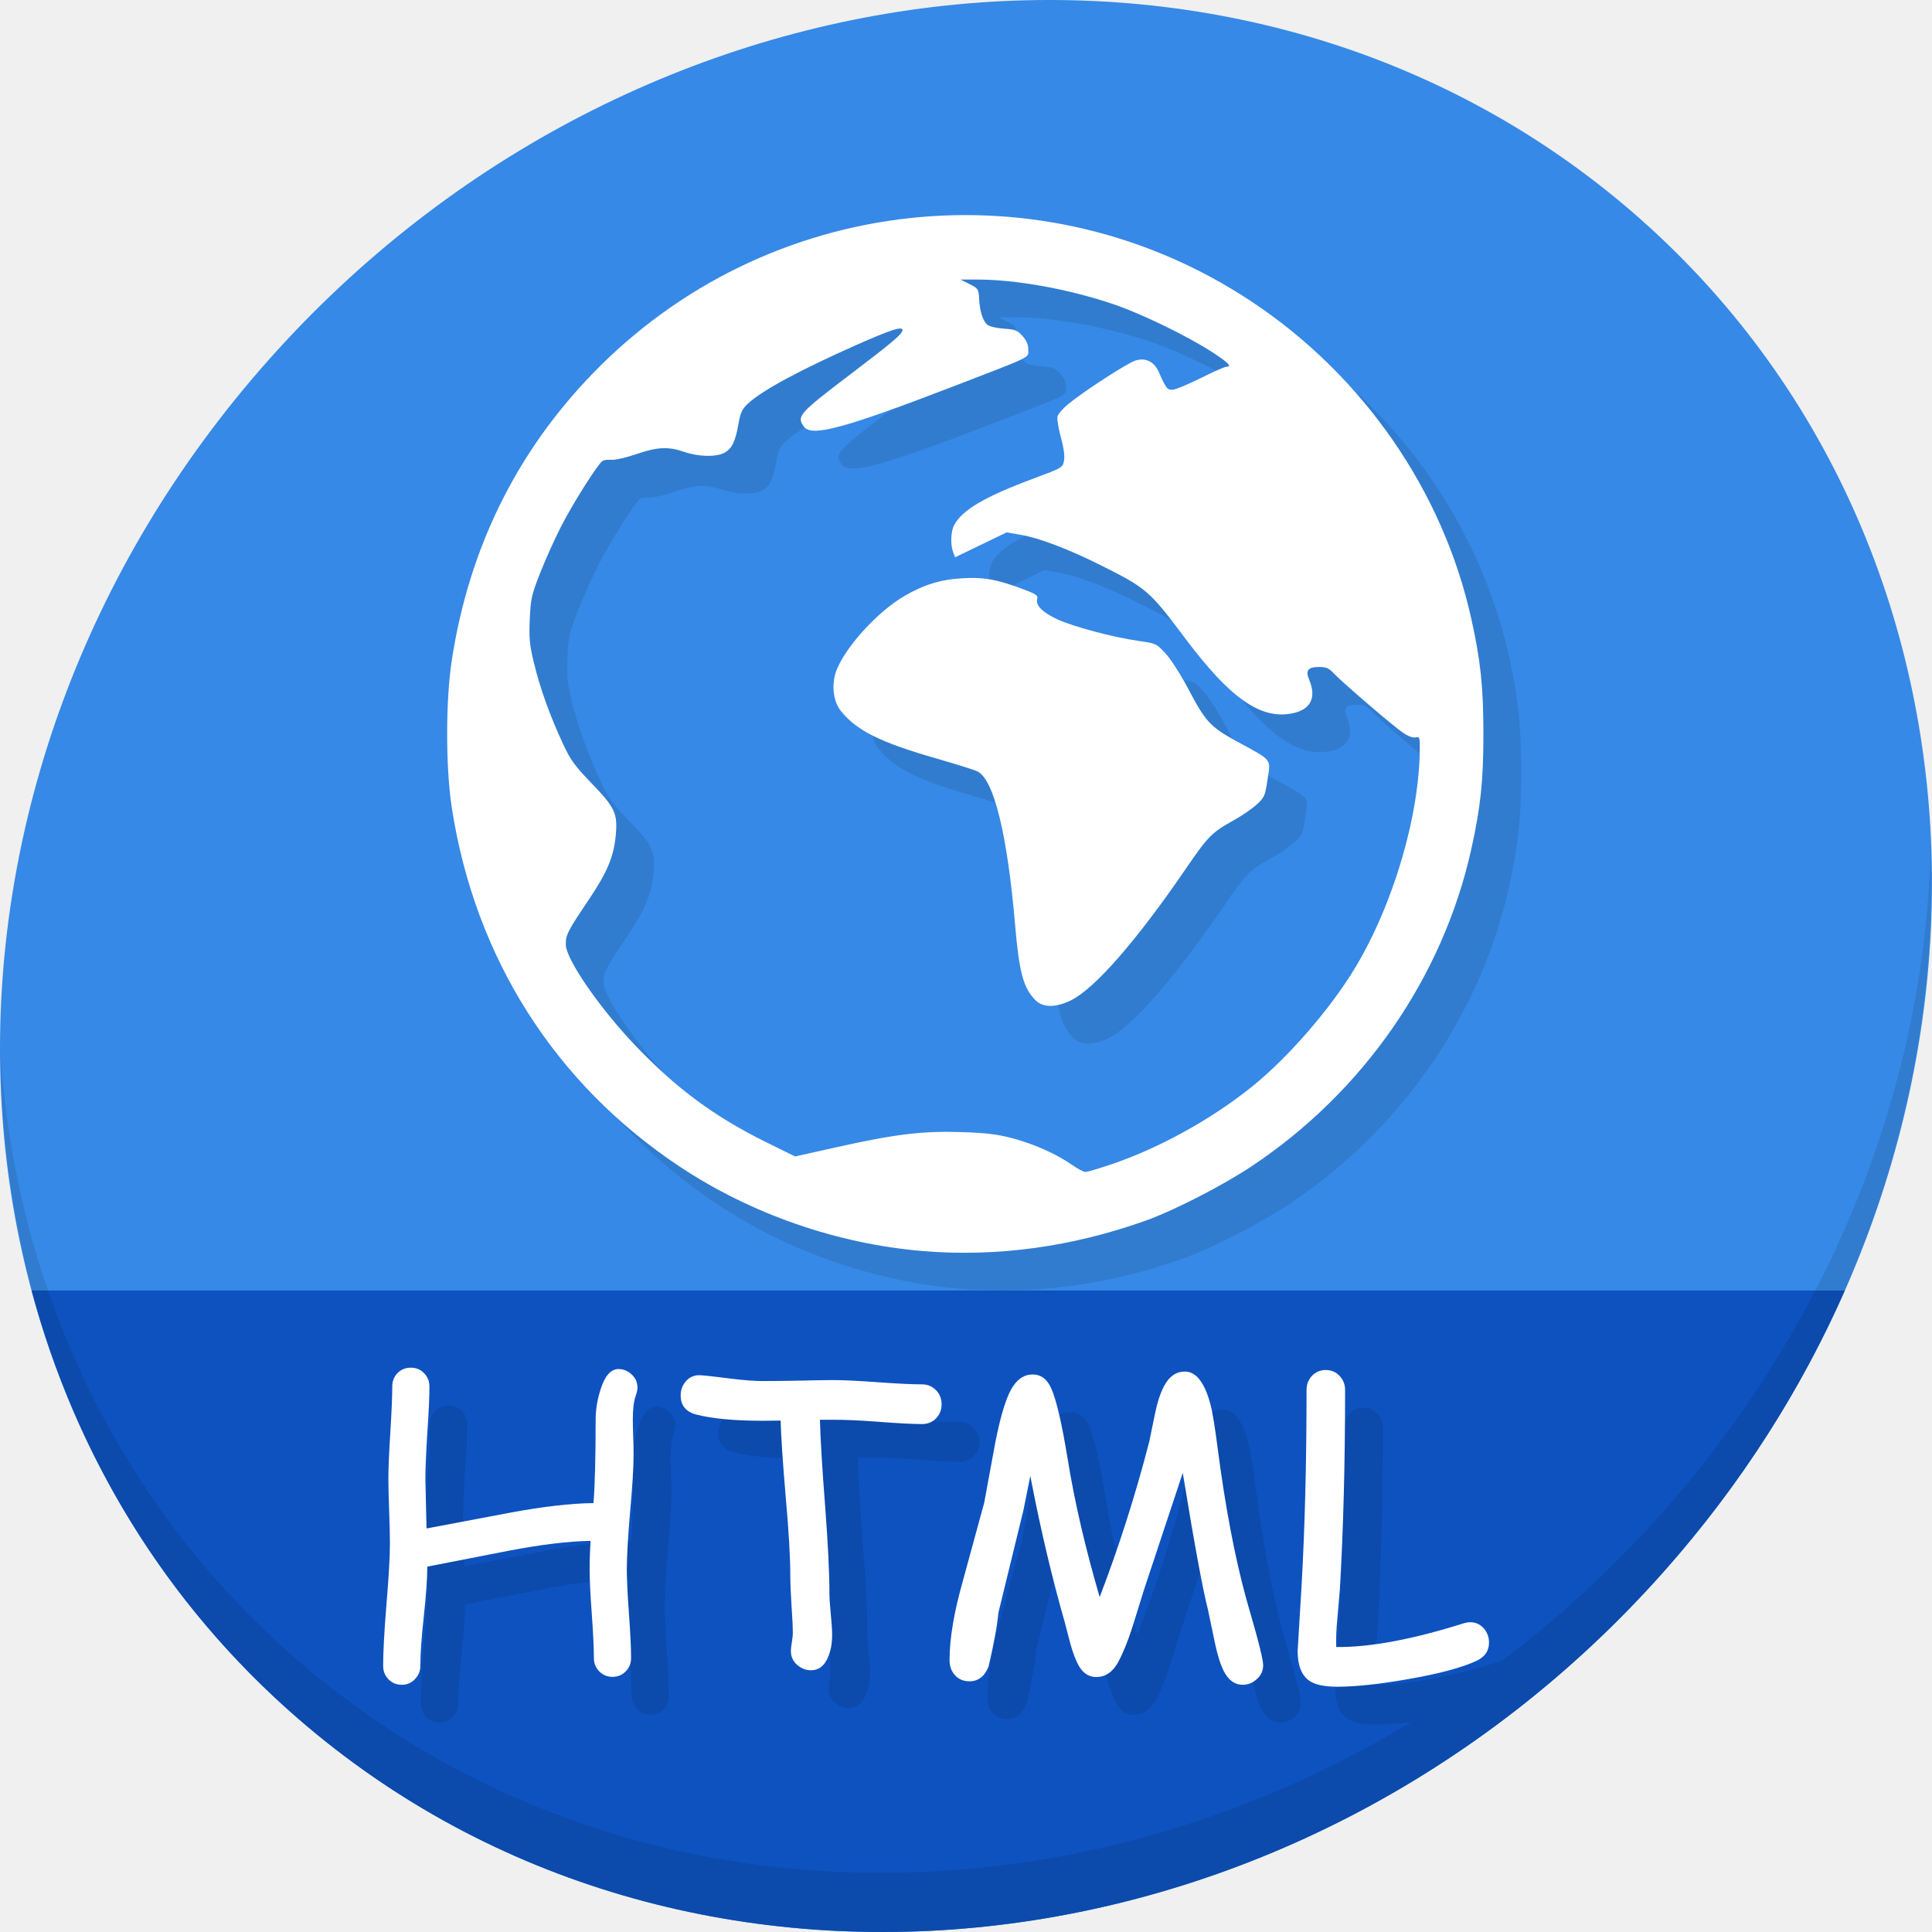
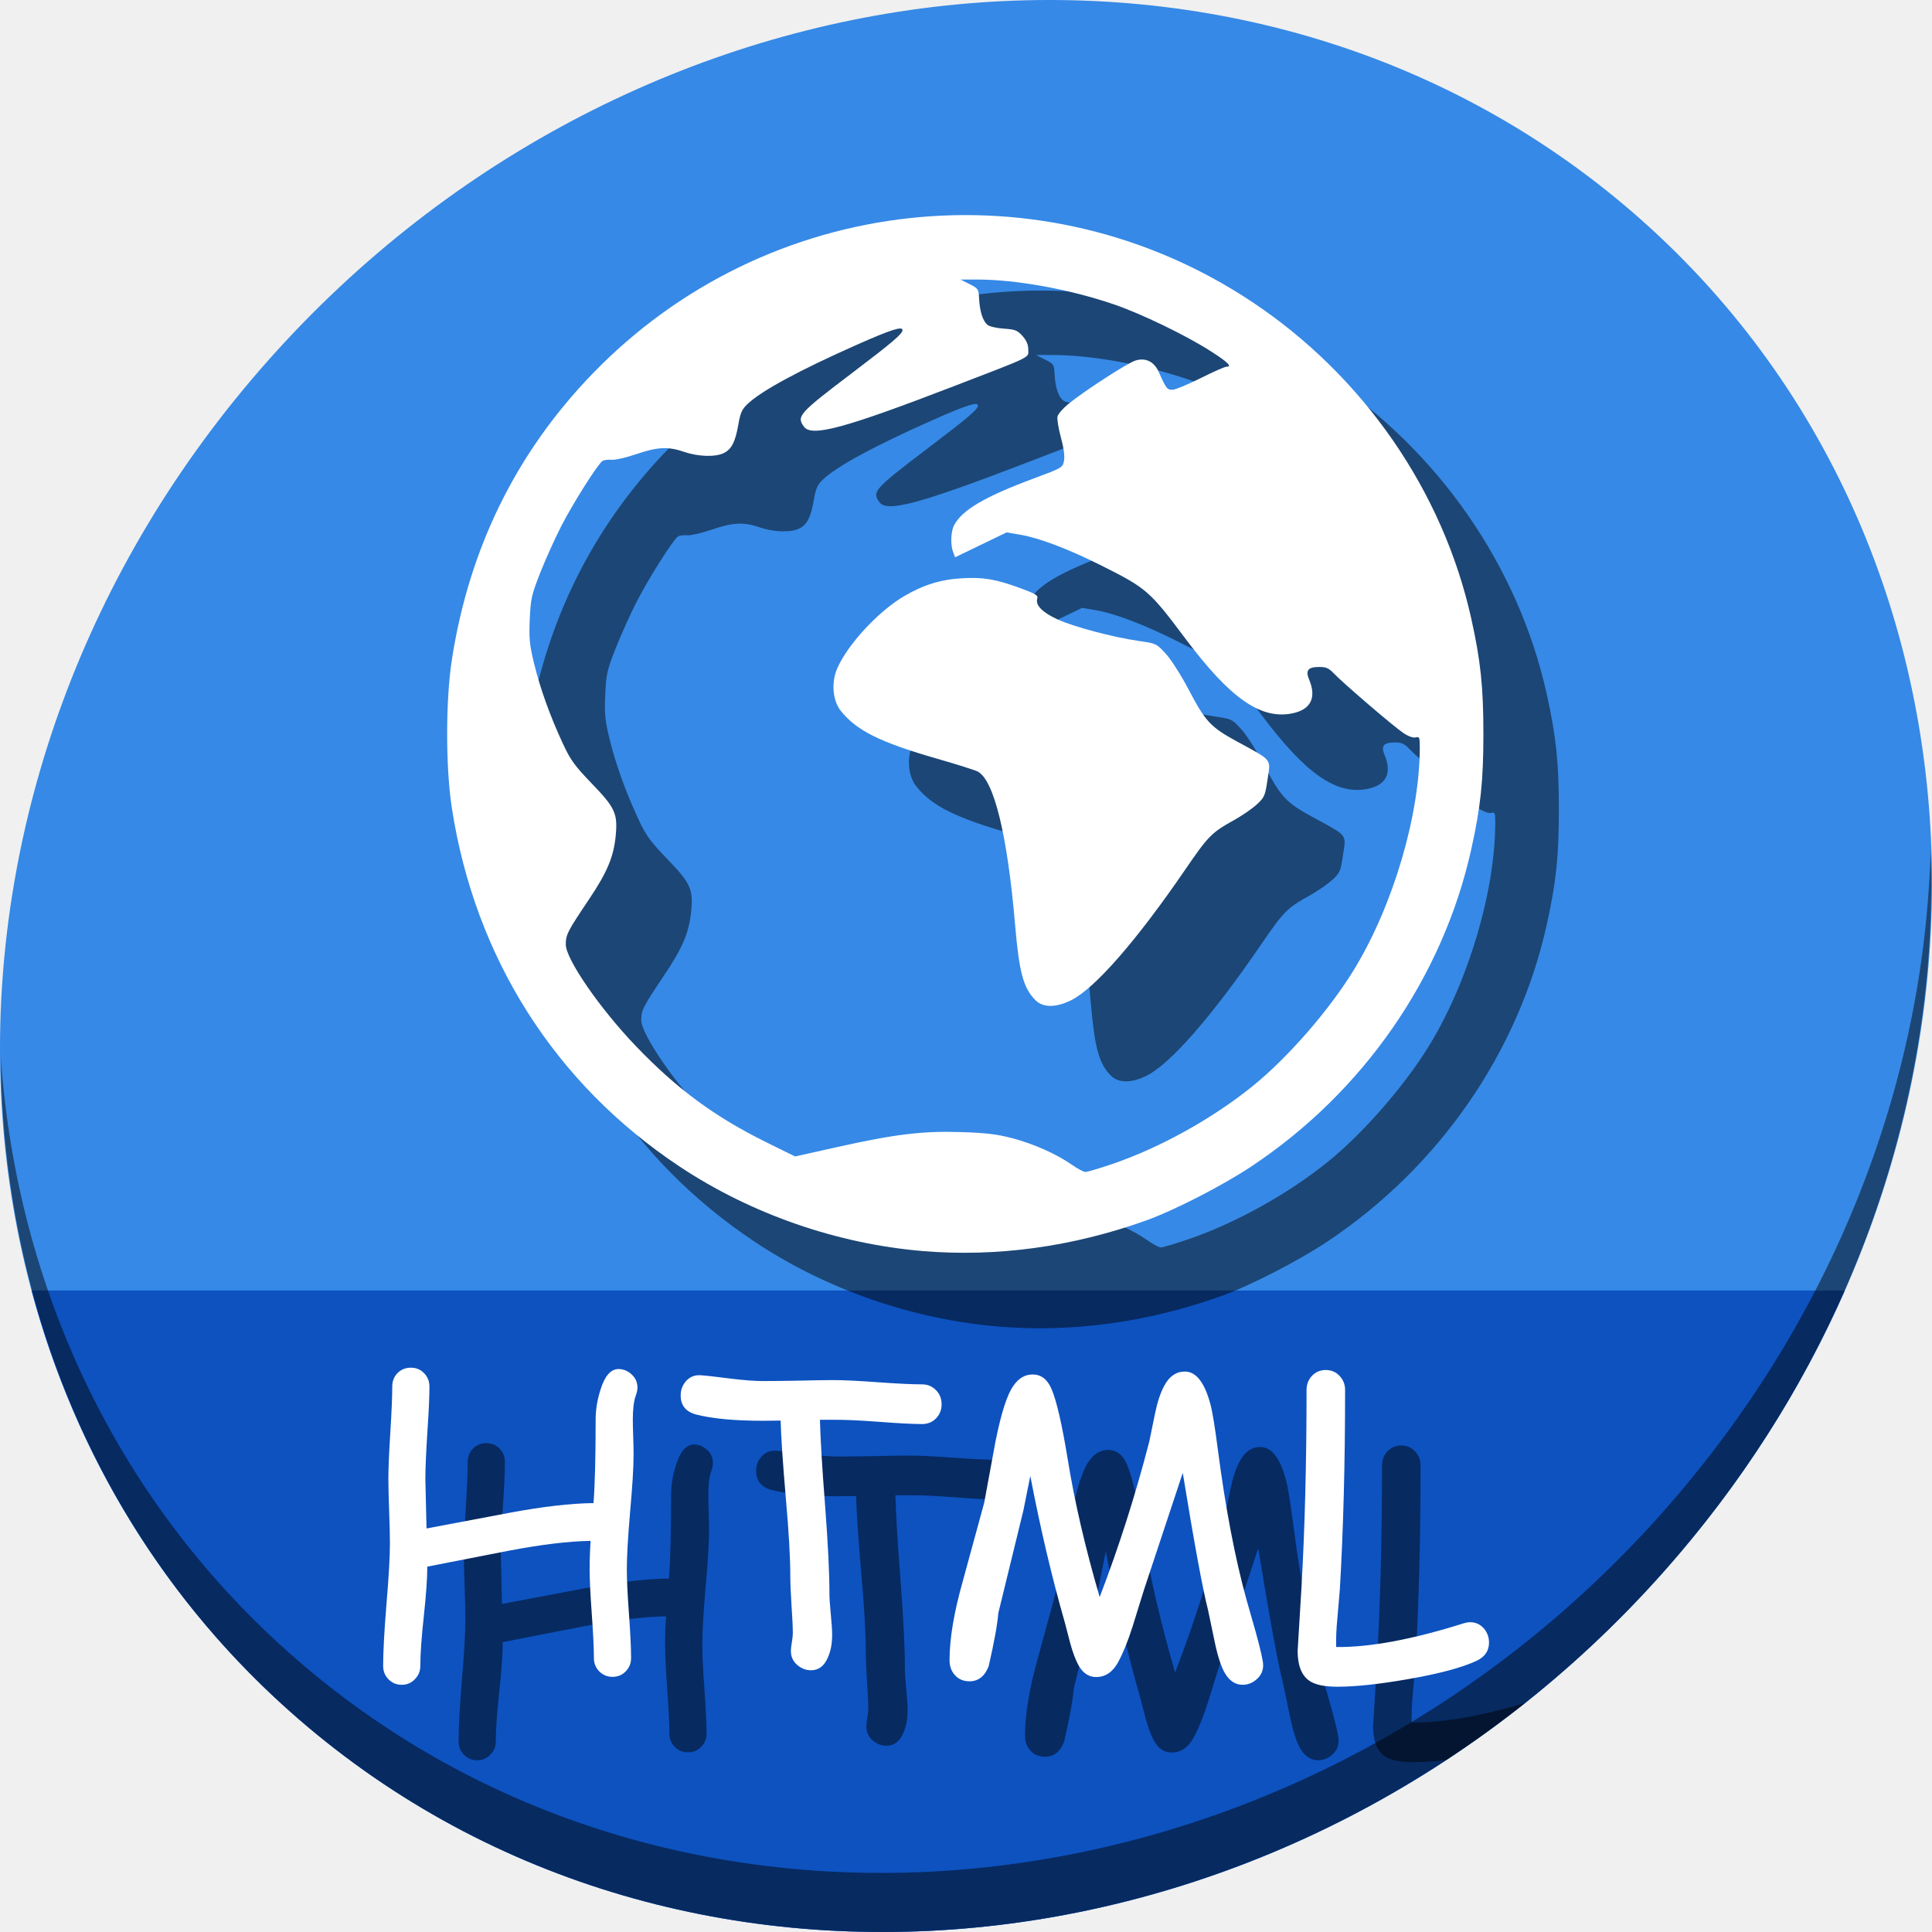
<svg xmlns="http://www.w3.org/2000/svg" width="512" height="512" id="svg2" version="1.1">
  <defs id="defs4">
    <radialGradient id="polygon413_1_" cx="7976.346" cy="-10508.842" r="13293.867" gradientTransform="matrix(0.0222,0,0,-0.0248,721.1671,674.6745)" gradientUnits="userSpaceOnUse">
      <stop offset="0" style="stop-color:#80FF80" id="stop388" />
      <stop offset="1" style="stop-color:#0f0" id="stop390" />
    </radialGradient>
    <radialGradient id="polygon413_1_-3" cx="7976.346" cy="-10508.842" r="13293.867" gradientTransform="matrix(0.00792857,0,0,-0.00885714,197.5157,815.0493)" gradientUnits="userSpaceOnUse">
      <stop offset="0" style="stop-color:#80FF80" id="stop388-6" />
      <stop offset="1" style="stop-color:#0f0" id="stop390-7" />
    </radialGradient>
    <radialGradient gradientUnits="userSpaceOnUse" gradientTransform="matrix(0.0195,0,0,-0.0195,770.9,757.886)" r="17925.004" cy="-7278.269" cx="6611.756" id="path125302_1_-9">
      <stop id="stop6-1" style="stop-color:#0101FF" offset="0" />
      <stop id="stop8-2" style="stop-color:#000080" offset="1" />
    </radialGradient>
    <radialGradient gradientUnits="userSpaceOnUse" gradientTransform="matrix(0.0194,0,0,-0.0205,772.9011,743.9232)" r="16567.537" cy="-7131.863" cx="7553.003" id="polygon8_1_-6">
      <stop id="stop381-0" style="stop-color:#0101FF" offset="0" />
      <stop id="stop383-6" style="stop-color:#000080" offset="1" />
    </radialGradient>
    <radialGradient gradientUnits="userSpaceOnUse" gradientTransform="matrix(0.0222,0,0,-0.0248,721.1671,674.6745)" r="13293.867" cy="-10508.842" cx="7976.346" id="radialGradient3406-1">
      <stop id="stop3408-8" style="stop-color:#80FF80" offset="0" />
      <stop id="stop3410-7" style="stop-color:#0f0" offset="1" />
    </radialGradient>
  </defs>
  <g id="layer1" transform="translate(0,-540.3622)">
-     <g id="g929">
+     <g id="g879">
      <path id="path943" d="m 432.913,596.836 c 102.193,88.575 105.827,249.7 8.117,359.899 C 343.32,1066.934 181.28,1084.463 79.087,995.888 -23.106,907.314 -26.74,746.188 70.97,635.989 168.68,525.79 330.72,508.262 432.913,596.836 Z" style="fill:#3689e6;fill-opacity:1;stroke-width:11.11" />
      <path id="path945" d="m 8.365,882.362 c 11.584,43.152 35.186,82.726 70.721,113.525 102.193,88.575 264.233,71.047 361.943,-39.152 20.351,-22.952 36.29,-48.118 47.873,-74.373 z" style="fill:#0d52bf;fill-opacity:1;stroke:none;stroke-width:1px;stroke-linecap:butt;stroke-linejoin:miter;stroke-opacity:1" />
-       <path id="path947" d="m 511.635,765.266 c -1.551,61.312 -25.161,124.155 -70.966,175.814 C 342.959,1051.279 180.919,1068.808 78.726,980.233 30.827,938.718 4.497,881.285 0.194,820.591 0.799,886.948 27.117,950.844 79.079,995.881 181.272,1084.456 343.32,1066.918 441.022,956.728 490.727,900.67 514.027,831.437 511.635,765.266 Z" style="opacity:0.1;stroke-width:11.11" />
-       <path style="fill:#317ccf;fill-opacity:1;stroke-width:0.538" d="m 254.553,881.904 c -22.714,-1.89 -45.561,-9.836 -64.509,-22.436 -32.991,-21.938 -54.166,-55.293 -60.302,-94.986 -1.656,-10.715 -1.656,-28.528 0,-39.243 4.556,-29.474 17,-54.819 37.184,-75.736 46.214,-47.891 119.557,-55.924 174.861,-19.152 29.496,19.611 50.578,50.06 58.11,83.925 2.487,11.181 3.219,18.142 3.219,30.585 0,12.443 -0.733,19.404 -3.219,30.585 -7.546,33.93 -28.607,64.31 -58.243,84.013 -7.709,5.125 -20.438,11.659 -27.968,14.356 -19.498,6.983 -39.521,9.723 -59.133,8.091 z m 50.338,-23.11 c 12.58,-4.306 26.388,-11.972 37.018,-20.553 9.488,-7.659 20.62,-20.485 27.121,-31.247 10.256,-16.979 17.229,-40.715 17.229,-58.646 0,-2.593 -0.098,-2.824 -1.085,-2.566 -0.658,0.172 -1.939,-0.281 -3.255,-1.153 -2.468,-1.634 -16.083,-13.305 -18.474,-15.837 -1.278,-1.354 -2.008,-1.672 -3.832,-1.672 -3.011,0 -3.706,0.89 -2.657,3.402 1.964,4.7 0.422,7.846 -4.343,8.859 -8.416,1.789 -16.529,-3.848 -28.476,-19.788 -9.559,-12.754 -10.266,-13.364 -22.615,-19.531 -8.479,-4.235 -16.123,-7.131 -21.046,-7.976 l -3.712,-0.637 -6.826,3.3 -6.826,3.3 -0.517,-1.359 c -0.754,-1.984 -0.631,-5.421 0.255,-7.135 2.08,-4.021 8.134,-7.577 21.122,-12.403 7.58,-2.817 7.651,-2.859 7.999,-4.714 0.231,-1.233 -0.053,-3.346 -0.833,-6.194 -0.651,-2.377 -1.049,-4.861 -0.884,-5.521 0.165,-0.659 1.423,-2.118 2.795,-3.242 4.283,-3.51 15.78,-10.951 17.9,-11.587 2.704,-0.81 4.949,0.323 6.175,3.116 1.896,4.319 2.224,4.731 3.684,4.632 0.771,-0.053 4.106,-1.444 7.41,-3.091 3.304,-1.647 6.345,-2.995 6.758,-2.995 1.642,0 0.539,-1.12 -3.954,-4.017 -6.59,-4.249 -18.625,-10.074 -25.938,-12.555 -11.87,-4.027 -25.819,-6.544 -36.263,-6.544 h -4.283 l 2.399,1.21 c 2.316,1.168 2.403,1.302 2.541,3.897 0.176,3.325 0.956,5.8 2.163,6.862 0.533,0.469 2.369,0.909 4.36,1.046 3.045,0.209 3.615,0.433 4.973,1.952 1.07,1.198 1.533,2.287 1.533,3.608 0,2.257 1.418,1.559 -19.652,9.665 -29.123,11.204 -37.761,13.542 -39.793,10.767 -2.042,-2.788 -1.395,-3.507 12.944,-14.382 10.486,-7.952 13.171,-10.24 13.171,-11.222 0,-1.106 -3.093,-0.113 -12.094,3.88 -15.281,6.781 -25.272,12.191 -28.956,15.68 -1.5,1.421 -1.916,2.342 -2.45,5.426 -0.796,4.598 -1.756,6.513 -3.79,7.565 -2.189,1.132 -6.786,1.018 -10.5,-0.26 -4.3,-1.479 -7.131,-1.352 -12.743,0.575 -2.644,0.908 -5.579,1.584 -6.522,1.503 -0.943,-0.081 -2.037,0.051 -2.43,0.294 -1.238,0.765 -7.836,11.191 -11.013,17.401 -1.677,3.279 -4.169,8.819 -5.537,12.312 -2.292,5.852 -2.508,6.816 -2.748,12.265 -0.224,5.098 -0.068,6.708 1.135,11.68 1.593,6.586 4.264,14.015 7.662,21.31 2.023,4.343 3.083,5.801 7.703,10.598 6.094,6.327 6.816,7.893 6.287,13.628 -0.524,5.682 -2.232,9.769 -7.128,17.054 -5.647,8.402 -6.115,9.313 -6.115,11.903 0,3.873 9.007,16.937 18.546,26.902 10.874,11.358 20.889,18.747 34.548,25.491 l 7.669,3.786 11.146,-2.484 c 15.424,-3.438 22.609,-4.305 32.918,-3.974 6.524,0.209 9.447,0.559 13.466,1.611 5.669,1.483 11.711,4.174 15.831,7.05 1.478,1.032 3.084,1.89 3.569,1.906 0.485,0.016 3.75,-0.952 7.257,-2.153 z m -20.479,-43.366 c -3.208,-3.208 -4.326,-7.349 -5.407,-20.036 -2.024,-23.745 -5.592,-38.349 -9.911,-40.569 -0.753,-0.387 -5.603,-1.92 -10.777,-3.405 -15.018,-4.312 -21.272,-7.413 -25.462,-12.625 -2.22,-2.762 -2.619,-7.595 -0.939,-11.392 2.799,-6.329 10.853,-15.02 17.603,-18.998 5.204,-3.066 9.792,-4.484 15.545,-4.802 5.612,-0.31 8.862,0.25 15.429,2.663 3.967,1.457 4.655,1.883 4.39,2.717 -0.548,1.726 1.335,3.67 5.336,5.511 4.316,1.985 14.679,4.734 21.647,5.741 4.567,0.66 4.637,0.694 7.114,3.413 1.376,1.511 4.038,5.677 5.916,9.259 4.593,8.762 5.847,10.108 13.109,14.064 9.295,5.065 8.742,4.371 7.916,9.919 -0.656,4.408 -0.814,4.774 -2.89,6.683 -1.208,1.111 -3.89,2.959 -5.959,4.108 -5.994,3.327 -6.845,4.188 -12.942,13.093 -12.979,18.956 -24.011,31.582 -30.304,34.682 -4.026,1.983 -7.414,1.974 -9.413,-0.025 z" id="path889" />
+       <path id="path947" d="m 511.635,765.266 c -1.551,61.312 -25.161,124.155 -70.966,175.814 C 342.959,1051.279 180.919,1068.808 78.726,980.233 30.827,938.718 4.497,881.285 0.194,820.591 0.799,886.948 27.117,950.844 79.079,995.881 181.272,1084.456 343.32,1066.918 441.022,956.728 490.727,900.67 514.027,831.437 511.635,765.266 Z" style="opacity:1;stroke-width:11.11;fill:#000000;fill-opacity:0.49" />
+       <path style="fill:#000000;fill-opacity:0.49;stroke-width:0.538" d="m 264.553,891.904 c -22.714,-1.89 -45.561,-9.836 -64.509,-22.436 -32.991,-21.938 -54.166,-55.293 -60.302,-94.986 -1.656,-10.715 -1.656,-28.528 0,-39.243 4.556,-29.474 17,-54.819 37.184,-75.736 46.214,-47.891 119.557,-55.924 174.861,-19.152 29.496,19.611 50.578,50.06 58.11,83.925 2.487,11.181 3.219,18.142 3.219,30.585 0,12.443 -0.733,19.404 -3.219,30.585 -7.546,33.93 -28.607,64.31 -58.243,84.013 -7.709,5.125 -20.438,11.659 -27.968,14.356 -19.498,6.983 -39.521,9.723 -59.133,8.091 z m 50.338,-23.11 c 12.58,-4.306 26.388,-11.972 37.018,-20.553 9.488,-7.659 20.62,-20.485 27.121,-31.247 10.256,-16.979 17.229,-40.715 17.229,-58.646 0,-2.593 -0.098,-2.824 -1.085,-2.566 -0.658,0.172 -1.939,-0.281 -3.255,-1.153 -2.468,-1.634 -16.083,-13.305 -18.474,-15.837 -1.278,-1.354 -2.008,-1.672 -3.832,-1.672 -3.011,0 -3.706,0.89 -2.657,3.402 1.964,4.7 0.422,7.846 -4.343,8.859 -8.416,1.789 -16.529,-3.848 -28.476,-19.788 -9.559,-12.754 -10.266,-13.364 -22.615,-19.531 -8.479,-4.235 -16.123,-7.131 -21.046,-7.976 l -3.712,-0.637 -6.826,3.3 -6.826,3.3 -0.517,-1.359 c -0.754,-1.984 -0.631,-5.421 0.255,-7.135 2.08,-4.021 8.134,-7.577 21.122,-12.403 7.58,-2.817 7.651,-2.859 7.999,-4.714 0.231,-1.233 -0.053,-3.346 -0.833,-6.194 -0.651,-2.377 -1.049,-4.861 -0.884,-5.521 0.165,-0.659 1.423,-2.118 2.795,-3.242 4.283,-3.51 15.78,-10.951 17.9,-11.587 2.704,-0.81 4.949,0.323 6.175,3.116 1.896,4.319 2.224,4.731 3.684,4.632 0.771,-0.053 4.106,-1.444 7.41,-3.091 3.304,-1.647 6.345,-2.995 6.758,-2.995 1.642,0 0.539,-1.12 -3.954,-4.017 -6.59,-4.249 -18.625,-10.074 -25.938,-12.555 -11.87,-4.027 -25.819,-6.544 -36.263,-6.544 h -4.283 l 2.399,1.21 c 2.316,1.168 2.403,1.302 2.541,3.897 0.176,3.325 0.956,5.8 2.163,6.862 0.533,0.469 2.369,0.909 4.36,1.046 3.045,0.209 3.615,0.433 4.973,1.952 1.07,1.198 1.533,2.287 1.533,3.608 0,2.257 1.418,1.559 -19.652,9.665 -29.123,11.204 -37.761,13.542 -39.793,10.767 -2.042,-2.788 -1.395,-3.507 12.944,-14.382 10.486,-7.952 13.171,-10.24 13.171,-11.222 0,-1.106 -3.093,-0.113 -12.094,3.88 -15.281,6.781 -25.272,12.191 -28.956,15.68 -1.5,1.421 -1.916,2.342 -2.45,5.426 -0.796,4.598 -1.756,6.513 -3.79,7.565 -2.189,1.132 -6.786,1.018 -10.5,-0.26 -4.3,-1.479 -7.131,-1.352 -12.743,0.575 -2.644,0.908 -5.579,1.584 -6.522,1.503 -0.943,-0.081 -2.037,0.051 -2.43,0.294 -1.238,0.765 -7.836,11.191 -11.013,17.401 -1.677,3.279 -4.169,8.819 -5.537,12.312 -2.292,5.852 -2.508,6.816 -2.748,12.265 -0.224,5.098 -0.068,6.708 1.135,11.68 1.593,6.586 4.264,14.015 7.662,21.31 2.023,4.343 3.083,5.801 7.703,10.598 6.094,6.327 6.816,7.893 6.287,13.628 -0.524,5.682 -2.232,9.769 -7.128,17.054 -5.647,8.402 -6.115,9.313 -6.115,11.903 0,3.873 9.007,16.937 18.546,26.902 10.874,11.358 20.889,18.747 34.548,25.491 l 7.669,3.786 11.146,-2.484 c 15.424,-3.438 22.609,-4.305 32.918,-3.974 6.524,0.209 9.447,0.559 13.466,1.611 5.669,1.483 11.711,4.174 15.831,7.05 1.478,1.032 3.084,1.89 3.569,1.906 0.485,0.016 3.75,-0.952 7.257,-2.153 z m -20.479,-43.366 c -3.208,-3.208 -4.326,-7.349 -5.407,-20.036 -2.024,-23.745 -5.592,-38.349 -9.911,-40.569 -0.753,-0.387 -5.603,-1.92 -10.777,-3.405 -15.018,-4.312 -21.272,-7.413 -25.462,-12.625 -2.22,-2.762 -2.619,-7.595 -0.939,-11.392 2.799,-6.329 10.853,-15.02 17.603,-18.998 5.204,-3.066 9.792,-4.484 15.545,-4.802 5.612,-0.31 8.862,0.25 15.429,2.663 3.967,1.457 4.655,1.883 4.39,2.717 -0.548,1.726 1.335,3.67 5.336,5.511 4.316,1.985 14.679,4.734 21.647,5.741 4.567,0.66 4.637,0.694 7.114,3.413 1.376,1.511 4.038,5.677 5.916,9.259 4.593,8.762 5.847,10.108 13.109,14.064 9.295,5.065 8.742,4.371 7.916,9.919 -0.656,4.408 -0.814,4.774 -2.89,6.683 -1.208,1.111 -3.89,2.959 -5.959,4.108 -5.994,3.327 -6.845,4.188 -12.942,13.093 -12.979,18.956 -24.011,31.582 -30.304,34.682 -4.026,1.983 -7.414,1.974 -9.413,-0.025 z" id="path889" />
      <path id="path887" d="m 244.553,871.904 c -22.714,-1.89 -45.561,-9.836 -64.509,-22.436 -32.991,-21.938 -54.166,-55.293 -60.302,-94.986 -1.656,-10.715 -1.656,-28.528 0,-39.243 4.556,-29.474 17,-54.819 37.184,-75.736 46.214,-47.891 119.557,-55.924 174.861,-19.152 29.496,19.611 50.578,50.06 58.11,83.925 2.487,11.181 3.219,18.142 3.219,30.585 0,12.443 -0.733,19.404 -3.219,30.585 -7.546,33.93 -28.607,64.31 -58.243,84.013 -7.709,5.125 -20.438,11.659 -27.968,14.356 -19.498,6.983 -39.521,9.723 -59.133,8.091 z m 50.338,-23.11 c 12.58,-4.306 26.388,-11.972 37.018,-20.553 9.488,-7.659 20.62,-20.485 27.121,-31.247 10.256,-16.979 17.229,-40.715 17.229,-58.646 0,-2.593 -0.098,-2.824 -1.085,-2.566 -0.658,0.172 -1.939,-0.281 -3.255,-1.153 -2.468,-1.634 -16.083,-13.305 -18.474,-15.837 -1.278,-1.354 -2.008,-1.672 -3.832,-1.672 -3.011,0 -3.706,0.89 -2.657,3.402 1.964,4.7 0.422,7.846 -4.343,8.859 -8.416,1.789 -16.529,-3.848 -28.476,-19.788 -9.559,-12.754 -10.266,-13.364 -22.615,-19.531 -8.479,-4.235 -16.123,-7.131 -21.046,-7.976 l -3.712,-0.637 -6.826,3.3 -6.826,3.3 -0.517,-1.359 c -0.754,-1.984 -0.631,-5.421 0.255,-7.135 2.08,-4.021 8.134,-7.577 21.122,-12.403 7.58,-2.817 7.651,-2.859 7.999,-4.714 0.231,-1.233 -0.053,-3.346 -0.833,-6.194 -0.651,-2.377 -1.049,-4.861 -0.884,-5.521 0.165,-0.659 1.423,-2.118 2.795,-3.242 4.283,-3.51 15.78,-10.951 17.9,-11.587 2.704,-0.81 4.949,0.323 6.175,3.116 1.896,4.319 2.224,4.731 3.684,4.632 0.771,-0.053 4.106,-1.444 7.41,-3.091 3.304,-1.647 6.345,-2.995 6.758,-2.995 1.642,0 0.539,-1.12 -3.954,-4.017 -6.59,-4.249 -18.625,-10.074 -25.938,-12.555 -11.87,-4.027 -25.819,-6.544 -36.263,-6.544 h -4.283 l 2.399,1.21 c 2.316,1.168 2.403,1.302 2.541,3.897 0.176,3.325 0.956,5.8 2.163,6.862 0.533,0.469 2.369,0.909 4.36,1.046 3.045,0.209 3.615,0.433 4.973,1.952 1.07,1.198 1.533,2.287 1.533,3.608 0,2.257 1.418,1.559 -19.652,9.665 -29.123,11.204 -37.761,13.542 -39.793,10.767 -2.042,-2.788 -1.395,-3.507 12.944,-14.382 10.486,-7.952 13.171,-10.24 13.171,-11.222 0,-1.106 -3.093,-0.113 -12.094,3.88 -15.281,6.781 -25.272,12.191 -28.956,15.68 -1.5,1.421 -1.916,2.342 -2.45,5.426 -0.796,4.598 -1.756,6.513 -3.79,7.565 -2.189,1.132 -6.786,1.018 -10.5,-0.26 -4.3,-1.479 -7.131,-1.352 -12.743,0.575 -2.644,0.908 -5.579,1.584 -6.522,1.503 -0.943,-0.081 -2.037,0.051 -2.43,0.294 -1.238,0.765 -7.836,11.191 -11.013,17.401 -1.677,3.279 -4.169,8.819 -5.537,12.312 -2.292,5.852 -2.508,6.816 -2.748,12.265 -0.224,5.098 -0.068,6.708 1.135,11.68 1.593,6.586 4.264,14.015 7.662,21.31 2.023,4.343 3.083,5.801 7.703,10.598 6.094,6.327 6.816,7.893 6.287,13.628 -0.524,5.682 -2.232,9.769 -7.128,17.054 -5.647,8.402 -6.115,9.313 -6.115,11.903 0,3.873 9.007,16.937 18.546,26.902 10.874,11.358 20.889,18.747 34.548,25.491 l 7.669,3.786 11.146,-2.484 c 15.424,-3.438 22.609,-4.305 32.918,-3.974 6.524,0.209 9.447,0.559 13.466,1.611 5.669,1.483 11.711,4.174 15.831,7.05 1.478,1.032 3.084,1.89 3.569,1.906 0.485,0.016 3.75,-0.952 7.257,-2.153 z m -20.479,-43.366 c -3.208,-3.208 -4.326,-7.349 -5.407,-20.036 -2.024,-23.745 -5.592,-38.349 -9.911,-40.569 -0.753,-0.387 -5.603,-1.92 -10.777,-3.405 -15.018,-4.312 -21.272,-7.413 -25.462,-12.625 -2.22,-2.762 -2.619,-7.595 -0.939,-11.392 2.799,-6.329 10.853,-15.02 17.603,-18.998 5.204,-3.066 9.792,-4.484 15.545,-4.802 5.612,-0.31 8.862,0.25 15.429,2.663 3.967,1.457 4.655,1.883 4.39,2.717 -0.548,1.726 1.335,3.67 5.336,5.511 4.316,1.985 14.679,4.734 21.647,5.741 4.567,0.66 4.637,0.694 7.114,3.413 1.376,1.511 4.038,5.677 5.916,9.259 4.593,8.762 5.847,10.108 13.109,14.064 9.295,5.065 8.742,4.371 7.916,9.919 -0.656,4.408 -0.814,4.774 -2.89,6.683 -1.208,1.111 -3.89,2.959 -5.959,4.108 -5.994,3.327 -6.845,4.188 -12.942,13.093 -12.979,18.956 -24.011,31.582 -30.304,34.682 -4.026,1.983 -7.414,1.974 -9.413,-0.025 z" style="fill:#ffffff;stroke-width:0.538" />
-       <g aria-label="HTML" transform="matrix(0.9276583,0,0,0.9276583,30.3327,575.7573)" style="font-style:normal;font-weight:normal;font-size:40px;line-height:1.25;font-family:sans-serif;letter-spacing:0px;word-spacing:0px;fill:#0c4aac;fill-opacity:1;stroke:none" id="g912">
-         <path d="m 159.694,371.364 q -0.83,2.324 -0.83,6.807 0,1.66 0.111,4.925 0.111,3.265 0.111,4.925 0,5.534 -0.996,16.491 -0.941,10.957 -0.941,16.491 0,4.206 0.609,12.617 0.609,8.411 0.609,12.673 0,2.269 -1.549,3.818 -1.494,1.549 -3.763,1.549 -2.214,0 -3.763,-1.549 -1.549,-1.549 -1.549,-3.818 0,-4.261 -0.609,-12.673 -0.609,-8.411 -0.609,-12.617 0,-4.04 0.277,-8.19 -9.463,0.166 -23.408,2.822 l -23.242,4.538 q 0,4.98 -0.996,14.167 -0.996,9.131 -0.996,14.167 0,2.269 -1.549,3.818 -1.494,1.605 -3.763,1.605 -2.269,0 -3.818,-1.605 -1.494,-1.549 -1.494,-3.818 0,-5.866 0.941,-17.487 0.996,-11.676 0.996,-17.542 0,-3.044 -0.221,-9.186 -0.221,-6.143 -0.221,-9.242 0,-4.372 0.553,-13.115 0.553,-8.799 0.553,-13.171 0,-2.324 1.494,-3.874 1.549,-1.549 3.818,-1.549 2.269,0 3.763,1.549 1.549,1.549 1.549,3.874 0,4.427 -0.609,13.281 -0.553,8.799 -0.553,13.226 l 0.332,14.001 23.74,-4.482 q 14.222,-2.656 23.962,-2.767 0.609,-7.913 0.609,-23.851 0,-4.206 1.383,-8.522 1.826,-5.921 5.146,-5.921 2.103,0 3.763,1.549 1.66,1.494 1.66,3.818 0,0.83 -0.498,2.269 z" style="font-style:normal;font-variant:normal;font-weight:normal;font-stretch:normal;font-size:113.333px;font-family:'Comic Sans MS';-inkscape-font-specification:'Comic Sans MS';fill:#0c4aac;fill-opacity:1" id="path904" />
-         <path d="m 241.484,379.444 q -4.095,0 -12.617,-0.664 -8.301,-0.609 -12.617,-0.553 h -3.929 q 0.166,7.637 1.494,24.792 1.217,15.993 1.217,24.847 0,1.937 0.387,5.866 0.387,3.929 0.387,5.921 0,3.763 -1.217,6.475 -1.549,3.652 -4.814,3.652 -2.214,0 -3.984,-1.549 -1.771,-1.549 -1.771,-3.984 0,-0.83 0.277,-2.49 0.277,-1.66 0.277,-2.49 0,-2.712 -0.387,-8.135 -0.332,-5.423 -0.332,-8.19 0,-7.913 -1.273,-22.246 -1.328,-15.495 -1.494,-22.246 l -5.036,0.055 q -12.119,0 -19.036,-1.771 -4.482,-1.162 -4.482,-5.479 0,-2.269 1.439,-3.984 1.66,-1.937 4.261,-1.771 1.937,0.111 8.854,0.996 5.534,0.664 8.965,0.664 3.32,0 10.072,-0.111 6.751,-0.166 10.072,-0.166 4.261,0 12.617,0.609 8.411,0.609 12.673,0.609 2.38,0 3.984,1.66 1.605,1.605 1.605,4.04 0,2.38 -1.605,4.04 -1.605,1.605 -3.984,1.605 z" style="font-style:normal;font-variant:normal;font-weight:normal;font-stretch:normal;font-size:113.333px;font-family:'Comic Sans MS';-inkscape-font-specification:'Comic Sans MS';fill:#0c4aac;fill-opacity:1" id="path906" />
-         <path d="m 333.07,453.93 q -2.988,0 -4.925,-3.099 -1.66,-2.656 -2.988,-8.854 l -1.992,-9.518 q -2.269,-8.854 -7.194,-39.069 l -11.068,33.369 -3.265,10.514 q -1.992,6.253 -4.15,10.238 -2.324,4.206 -6.253,4.206 -3.265,0 -5.146,-3.542 -1.217,-2.324 -2.214,-5.921 l -1.605,-6.143 q -5.589,-19.535 -9.85,-41.836 l -1.992,9.906 -7.139,29.219 q -0.443,5.146 -2.767,15.218 -1.66,4.316 -5.479,4.316 -2.712,0 -4.316,-1.937 -1.383,-1.66 -1.383,-4.095 0,-9.242 3.818,-22.689 l 6.087,-22.301 3.21,-17.432 q 2.435,-12.23 5.146,-15.993 2.214,-3.21 5.479,-3.21 3.597,0 5.368,4.095 2.158,4.925 4.648,20.088 2.933,18.206 9.131,39.401 8.19,-21.305 14.167,-44.382 l 1.66,-8.079 q 0.996,-4.87 2.601,-7.858 2.158,-4.095 5.921,-4.095 4.759,0 7.249,9.186 0.885,3.154 2.158,13.06 3.265,25.013 8.135,42.721 l 2.712,9.518 q 2.103,7.637 2.103,9.408 0,2.38 -1.826,3.984 -1.771,1.605 -4.04,1.605 z" style="font-style:normal;font-variant:normal;font-weight:normal;font-stretch:normal;font-size:113.333px;font-family:'Comic Sans MS';-inkscape-font-specification:'Comic Sans MS';fill:#0c4aac;fill-opacity:1" id="path908" />
-         <path d="m 399.919,447.068 q -6.253,2.933 -19.645,5.257 -12.341,2.158 -20.143,2.158 -5.589,0 -8.024,-1.715 -3.32,-2.324 -3.32,-8.522 l 1.107,-18.317 q 1.439,-25.345 1.439,-56.224 0,-2.38 1.549,-4.04 1.605,-1.66 3.929,-1.66 2.38,0 3.929,1.66 1.605,1.66 1.605,4.04 0,31.266 -1.494,56.888 l -0.719,8.411 q -0.443,4.593 -0.332,8.135 14.443,0.166 36.523,-6.807 0.941,-0.277 1.771,-0.277 2.38,0 3.984,1.882 1.383,1.715 1.383,3.929 0,3.542 -3.542,5.202 z" style="font-style:normal;font-variant:normal;font-weight:normal;font-stretch:normal;font-size:113.333px;font-family:'Comic Sans MS';-inkscape-font-specification:'Comic Sans MS';fill:#0c4aac;fill-opacity:1" id="path910" />
-       </g>
+       <path id="path904" style="font-style:normal;font-variant:normal;font-weight:normal;font-stretch:normal;font-size:113.333px;line-height:1.25;font-family:'Comic Sans MS';-inkscape-font-specification:'Comic Sans MS';letter-spacing:0px;word-spacing:0px;fill:#000000;fill-opacity:0.49;stroke:none;stroke-width:0.928" d="m 188.474,930.257 q -0.77,2.156 -0.77,6.314 0,1.54 0.103,4.569 0.103,3.029 0.103,4.569 0,5.134 -0.924,15.298 -0.873,10.164 -0.873,15.298 0,3.901 0.565,11.704 0.565,7.803 0.565,11.756 0,2.105 -1.437,3.542 -1.386,1.437 -3.491,1.437 -2.053,0 -3.491,-1.437 -1.437,-1.437 -1.437,-3.542 0,-3.953 -0.565,-11.756 -0.565,-7.803 -0.565,-11.704 0,-3.747 0.257,-7.598 -8.778,0.154 -21.715,2.618 l -21.561,4.209 q 0,4.62 -0.924,13.142 -0.924,8.47 -0.924,13.142 0,2.105 -1.437,3.542 -1.386,1.489 -3.491,1.489 -2.105,0 -3.542,-1.489 -1.386,-1.437 -1.386,-3.542 0,-5.442 0.873,-16.222 0.924,-10.832 0.924,-16.273 0,-2.823 -0.205,-8.522 -0.205,-5.698 -0.205,-8.573 0,-4.055 0.513,-12.166 0.513,-8.162 0.513,-12.218 0,-2.156 1.386,-3.593 1.437,-1.437 3.542,-1.437 2.105,0 3.491,1.437 1.437,1.437 1.437,3.593 0,4.107 -0.565,12.32 -0.513,8.162 -0.513,12.269 l 0.308,12.988 22.023,-4.158 q 13.193,-2.464 22.228,-2.567 0.565,-7.341 0.565,-22.125 0,-3.901 1.283,-7.906 1.694,-5.493 4.774,-5.493 1.951,0 3.491,1.437 1.54,1.386 1.54,3.542 0,0.77 -0.462,2.105 z" />
+       <path id="path906" style="font-style:normal;font-variant:normal;font-weight:normal;font-stretch:normal;font-size:113.333px;line-height:1.25;font-family:'Comic Sans MS';-inkscape-font-specification:'Comic Sans MS';letter-spacing:0px;word-spacing:0px;fill:#000000;fill-opacity:0.49;stroke:none;stroke-width:0.928" d="m 264.348,937.752 q -3.799,0 -11.704,-0.616 -7.7,-0.565 -11.704,-0.513 h -3.645 q 0.154,7.084 1.386,22.998 1.129,14.836 1.129,23.05 0,1.797 0.359,5.442 0.359,3.645 0.359,5.493 0,3.491 -1.129,6.006 -1.437,3.388 -4.466,3.388 -2.053,0 -3.696,-1.437 -1.643,-1.437 -1.643,-3.696 0,-0.77 0.257,-2.31 0.257,-1.54 0.257,-2.31 0,-2.515 -0.359,-7.546 -0.308,-5.031 -0.308,-7.598 0,-7.341 -1.181,-20.637 -1.232,-14.374 -1.386,-20.637 l -4.672,0.051 q -11.242,0 -17.659,-1.643 -4.158,-1.078 -4.158,-5.082 0,-2.105 1.335,-3.696 1.54,-1.797 3.953,-1.643 1.797,0.103 8.214,0.924 5.134,0.616 8.316,0.616 3.08,0 9.343,-0.103 6.263,-0.154 9.343,-0.154 3.953,0 11.704,0.565 7.803,0.565 11.756,0.565 2.207,0 3.696,1.54 1.489,1.489 1.489,3.747 0,2.207 -1.489,3.747 -1.489,1.489 -3.696,1.489 z" />
+       <path id="path908" style="font-style:normal;font-variant:normal;font-weight:normal;font-stretch:normal;font-size:113.333px;line-height:1.25;font-family:'Comic Sans MS';-inkscape-font-specification:'Comic Sans MS';letter-spacing:0px;word-spacing:0px;fill:#000000;fill-opacity:0.49;stroke:none;stroke-width:0.928" d="m 349.308,1006.849 q -2.772,0 -4.569,-2.875 -1.54,-2.464 -2.772,-8.214 l -1.848,-8.83 q -2.105,-8.214 -6.674,-36.243 l -10.267,30.955 -3.029,9.754 q -1.848,5.801 -3.85,9.497 -2.156,3.901 -5.801,3.901 -3.029,0 -4.774,-3.285 -1.129,-2.156 -2.053,-5.493 l -1.489,-5.698 q -5.185,-18.121 -9.138,-38.809 l -1.848,9.189 -6.622,27.105 q -0.411,4.774 -2.567,14.117 -1.54,4.004 -5.082,4.004 -2.515,0 -4.004,-1.797 -1.283,-1.54 -1.283,-3.799 0,-8.573 3.542,-21.047 l 5.647,-20.688 2.977,-16.171 q 2.259,-11.345 4.774,-14.836 2.053,-2.977 5.082,-2.977 3.337,0 4.98,3.799 2.002,4.569 4.312,18.635 2.721,16.889 8.47,36.551 7.598,-19.764 13.142,-41.171 l 1.54,-7.495 q 0.924,-4.518 2.413,-7.29 2.002,-3.799 5.493,-3.799 4.415,0 6.725,8.522 0.821,2.926 2.002,12.115 3.029,23.204 7.546,39.631 l 2.515,8.83 q 1.951,7.084 1.951,8.727 0,2.207 -1.694,3.696 -1.643,1.489 -3.747,1.489 z" />
+       <path id="path910" transform="translate(0,540.3622)" d="M 371.33 383.066 C 369.893 383.066 368.678 383.581 367.686 384.607 C 366.727 385.634 366.248 386.882 366.248 388.354 C 366.248 407.45 365.804 424.837 364.914 440.512 L 363.887 457.504 C 363.887 461.337 364.913 463.971 366.967 465.408 C 368.473 466.469 370.954 467 374.41 467 C 376.96 467 379.928 466.8 383.262 466.428 C 390.386 461.746 397.353 456.711 404.135 451.324 C 392.201 454.839 382.176 456.569 374.102 456.477 C 374.033 454.286 374.136 451.77 374.41 448.93 L 375.078 441.127 C 376.002 425.281 376.465 407.69 376.465 388.354 C 376.465 386.882 375.967 385.634 374.975 384.607 C 374.016 383.581 372.802 383.066 371.33 383.066 z " style="font-style:normal;font-variant:normal;font-weight:normal;font-stretch:normal;font-size:113.333px;line-height:1.25;font-family:'Comic Sans MS';-inkscape-font-specification:'Comic Sans MS';letter-spacing:0px;word-spacing:0px;fill:#000000;fill-opacity:0.49;stroke:none;stroke-width:0.928" />
      <g id="flowRoot887" style="font-style:normal;font-weight:normal;font-size:40px;line-height:1.25;font-family:sans-serif;letter-spacing:0px;word-spacing:0px;fill:#000000;fill-opacity:1;stroke:none" transform="matrix(0.9276583,0,0,0.9276583,20.33225,565.7573)" aria-label="HTML">
        <path id="path895" style="font-style:normal;font-variant:normal;font-weight:normal;font-stretch:normal;font-size:113.333px;font-family:'Comic Sans MS';-inkscape-font-specification:'Comic Sans MS';fill:#ffffff" d="m 159.694,371.364 q -0.83,2.324 -0.83,6.807 0,1.66 0.111,4.925 0.111,3.265 0.111,4.925 0,5.534 -0.996,16.491 -0.941,10.957 -0.941,16.491 0,4.206 0.609,12.617 0.609,8.411 0.609,12.673 0,2.269 -1.549,3.818 -1.494,1.549 -3.763,1.549 -2.214,0 -3.763,-1.549 -1.549,-1.549 -1.549,-3.818 0,-4.261 -0.609,-12.673 -0.609,-8.411 -0.609,-12.617 0,-4.04 0.277,-8.19 -9.463,0.166 -23.408,2.822 l -23.242,4.538 q 0,4.98 -0.996,14.167 -0.996,9.131 -0.996,14.167 0,2.269 -1.549,3.818 -1.494,1.605 -3.763,1.605 -2.269,0 -3.818,-1.605 -1.494,-1.549 -1.494,-3.818 0,-5.866 0.941,-17.487 0.996,-11.676 0.996,-17.542 0,-3.044 -0.221,-9.186 -0.221,-6.143 -0.221,-9.242 0,-4.372 0.553,-13.115 0.553,-8.799 0.553,-13.171 0,-2.324 1.494,-3.874 1.549,-1.549 3.818,-1.549 2.269,0 3.763,1.549 1.549,1.549 1.549,3.874 0,4.427 -0.609,13.281 -0.553,8.799 -0.553,13.226 l 0.332,14.001 23.74,-4.482 q 14.222,-2.656 23.962,-2.767 0.609,-7.913 0.609,-23.851 0,-4.206 1.383,-8.522 1.826,-5.921 5.146,-5.921 2.103,0 3.763,1.549 1.66,1.494 1.66,3.818 0,0.83 -0.498,2.269 z" />
        <path id="path897" style="font-style:normal;font-variant:normal;font-weight:normal;font-stretch:normal;font-size:113.333px;font-family:'Comic Sans MS';-inkscape-font-specification:'Comic Sans MS';fill:#ffffff" d="m 241.484,379.444 q -4.095,0 -12.617,-0.664 -8.301,-0.609 -12.617,-0.553 h -3.929 q 0.166,7.637 1.494,24.792 1.217,15.993 1.217,24.847 0,1.937 0.387,5.866 0.387,3.929 0.387,5.921 0,3.763 -1.217,6.475 -1.549,3.652 -4.814,3.652 -2.214,0 -3.984,-1.549 -1.771,-1.549 -1.771,-3.984 0,-0.83 0.277,-2.49 0.277,-1.66 0.277,-2.49 0,-2.712 -0.387,-8.135 -0.332,-5.423 -0.332,-8.19 0,-7.913 -1.273,-22.246 -1.328,-15.495 -1.494,-22.246 l -5.036,0.055 q -12.119,0 -19.036,-1.771 -4.482,-1.162 -4.482,-5.479 0,-2.269 1.439,-3.984 1.66,-1.937 4.261,-1.771 1.937,0.111 8.854,0.996 5.534,0.664 8.965,0.664 3.32,0 10.072,-0.111 6.751,-0.166 10.072,-0.166 4.261,0 12.617,0.609 8.411,0.609 12.673,0.609 2.38,0 3.984,1.66 1.605,1.605 1.605,4.04 0,2.38 -1.605,4.04 -1.605,1.605 -3.984,1.605 z" />
        <path id="path899" style="font-style:normal;font-variant:normal;font-weight:normal;font-stretch:normal;font-size:113.333px;font-family:'Comic Sans MS';-inkscape-font-specification:'Comic Sans MS';fill:#ffffff" d="m 333.07,453.93 q -2.988,0 -4.925,-3.099 -1.66,-2.656 -2.988,-8.854 l -1.992,-9.518 q -2.269,-8.854 -7.194,-39.069 l -11.068,33.369 -3.265,10.514 q -1.992,6.253 -4.15,10.238 -2.324,4.206 -6.253,4.206 -3.265,0 -5.146,-3.542 -1.217,-2.324 -2.214,-5.921 l -1.605,-6.143 q -5.589,-19.535 -9.85,-41.836 l -1.992,9.906 -7.139,29.219 q -0.443,5.146 -2.767,15.218 -1.66,4.316 -5.479,4.316 -2.712,0 -4.316,-1.937 -1.383,-1.66 -1.383,-4.095 0,-9.242 3.818,-22.689 l 6.087,-22.301 3.21,-17.432 q 2.435,-12.23 5.146,-15.993 2.214,-3.21 5.479,-3.21 3.597,0 5.368,4.095 2.158,4.925 4.648,20.088 2.933,18.206 9.131,39.401 8.19,-21.305 14.167,-44.382 l 1.66,-8.079 q 0.996,-4.87 2.601,-7.858 2.158,-4.095 5.921,-4.095 4.759,0 7.249,9.186 0.885,3.154 2.158,13.06 3.265,25.013 8.135,42.721 l 2.712,9.518 q 2.103,7.637 2.103,9.408 0,2.38 -1.826,3.984 -1.771,1.605 -4.04,1.605 z" />
        <path id="path901" style="font-style:normal;font-variant:normal;font-weight:normal;font-stretch:normal;font-size:113.333px;font-family:'Comic Sans MS';-inkscape-font-specification:'Comic Sans MS';fill:#ffffff" d="m 399.919,447.068 q -6.253,2.933 -19.645,5.257 -12.341,2.158 -20.143,2.158 -5.589,0 -8.024,-1.715 -3.32,-2.324 -3.32,-8.522 l 1.107,-18.317 q 1.439,-25.345 1.439,-56.224 0,-2.38 1.549,-4.04 1.605,-1.66 3.929,-1.66 2.38,0 3.929,1.66 1.605,1.66 1.605,4.04 0,31.266 -1.494,56.888 l -0.719,8.411 q -0.443,4.593 -0.332,8.135 14.443,0.166 36.523,-6.807 0.941,-0.277 1.771,-0.277 2.38,0 3.984,1.882 1.383,1.715 1.383,3.929 0,3.542 -3.542,5.202 z" />
      </g>
    </g>
  </g>
</svg>
